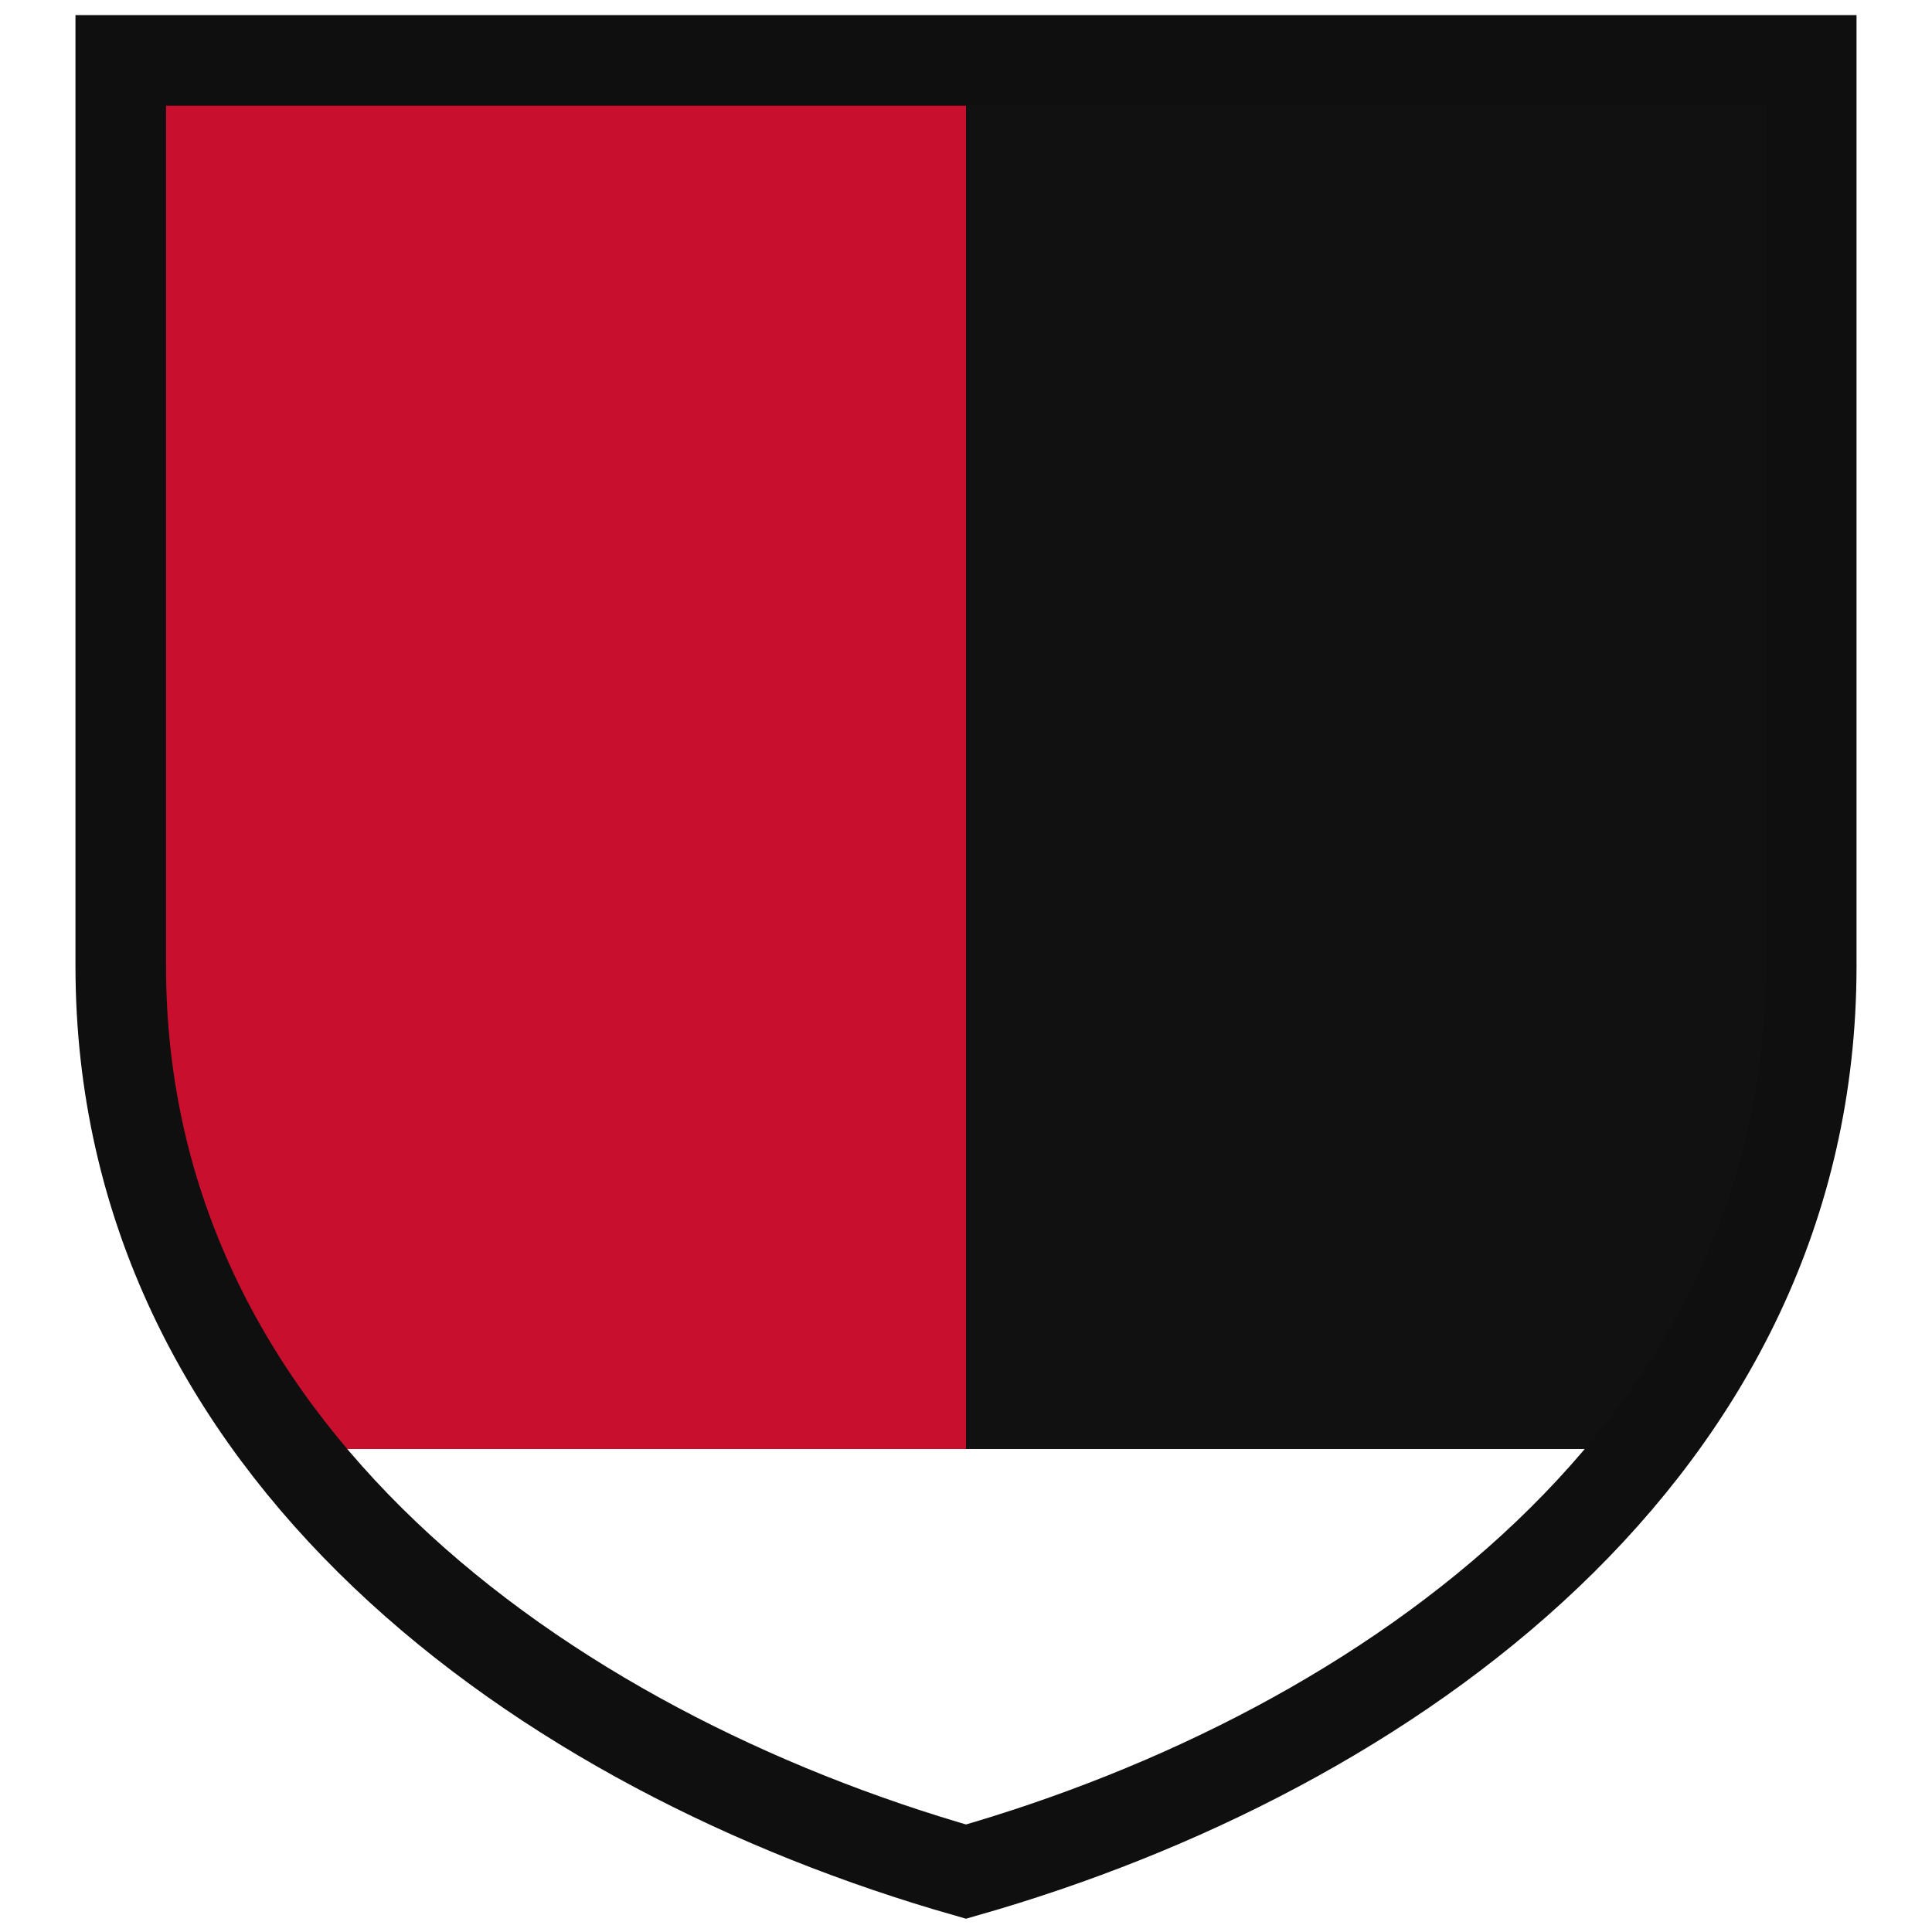
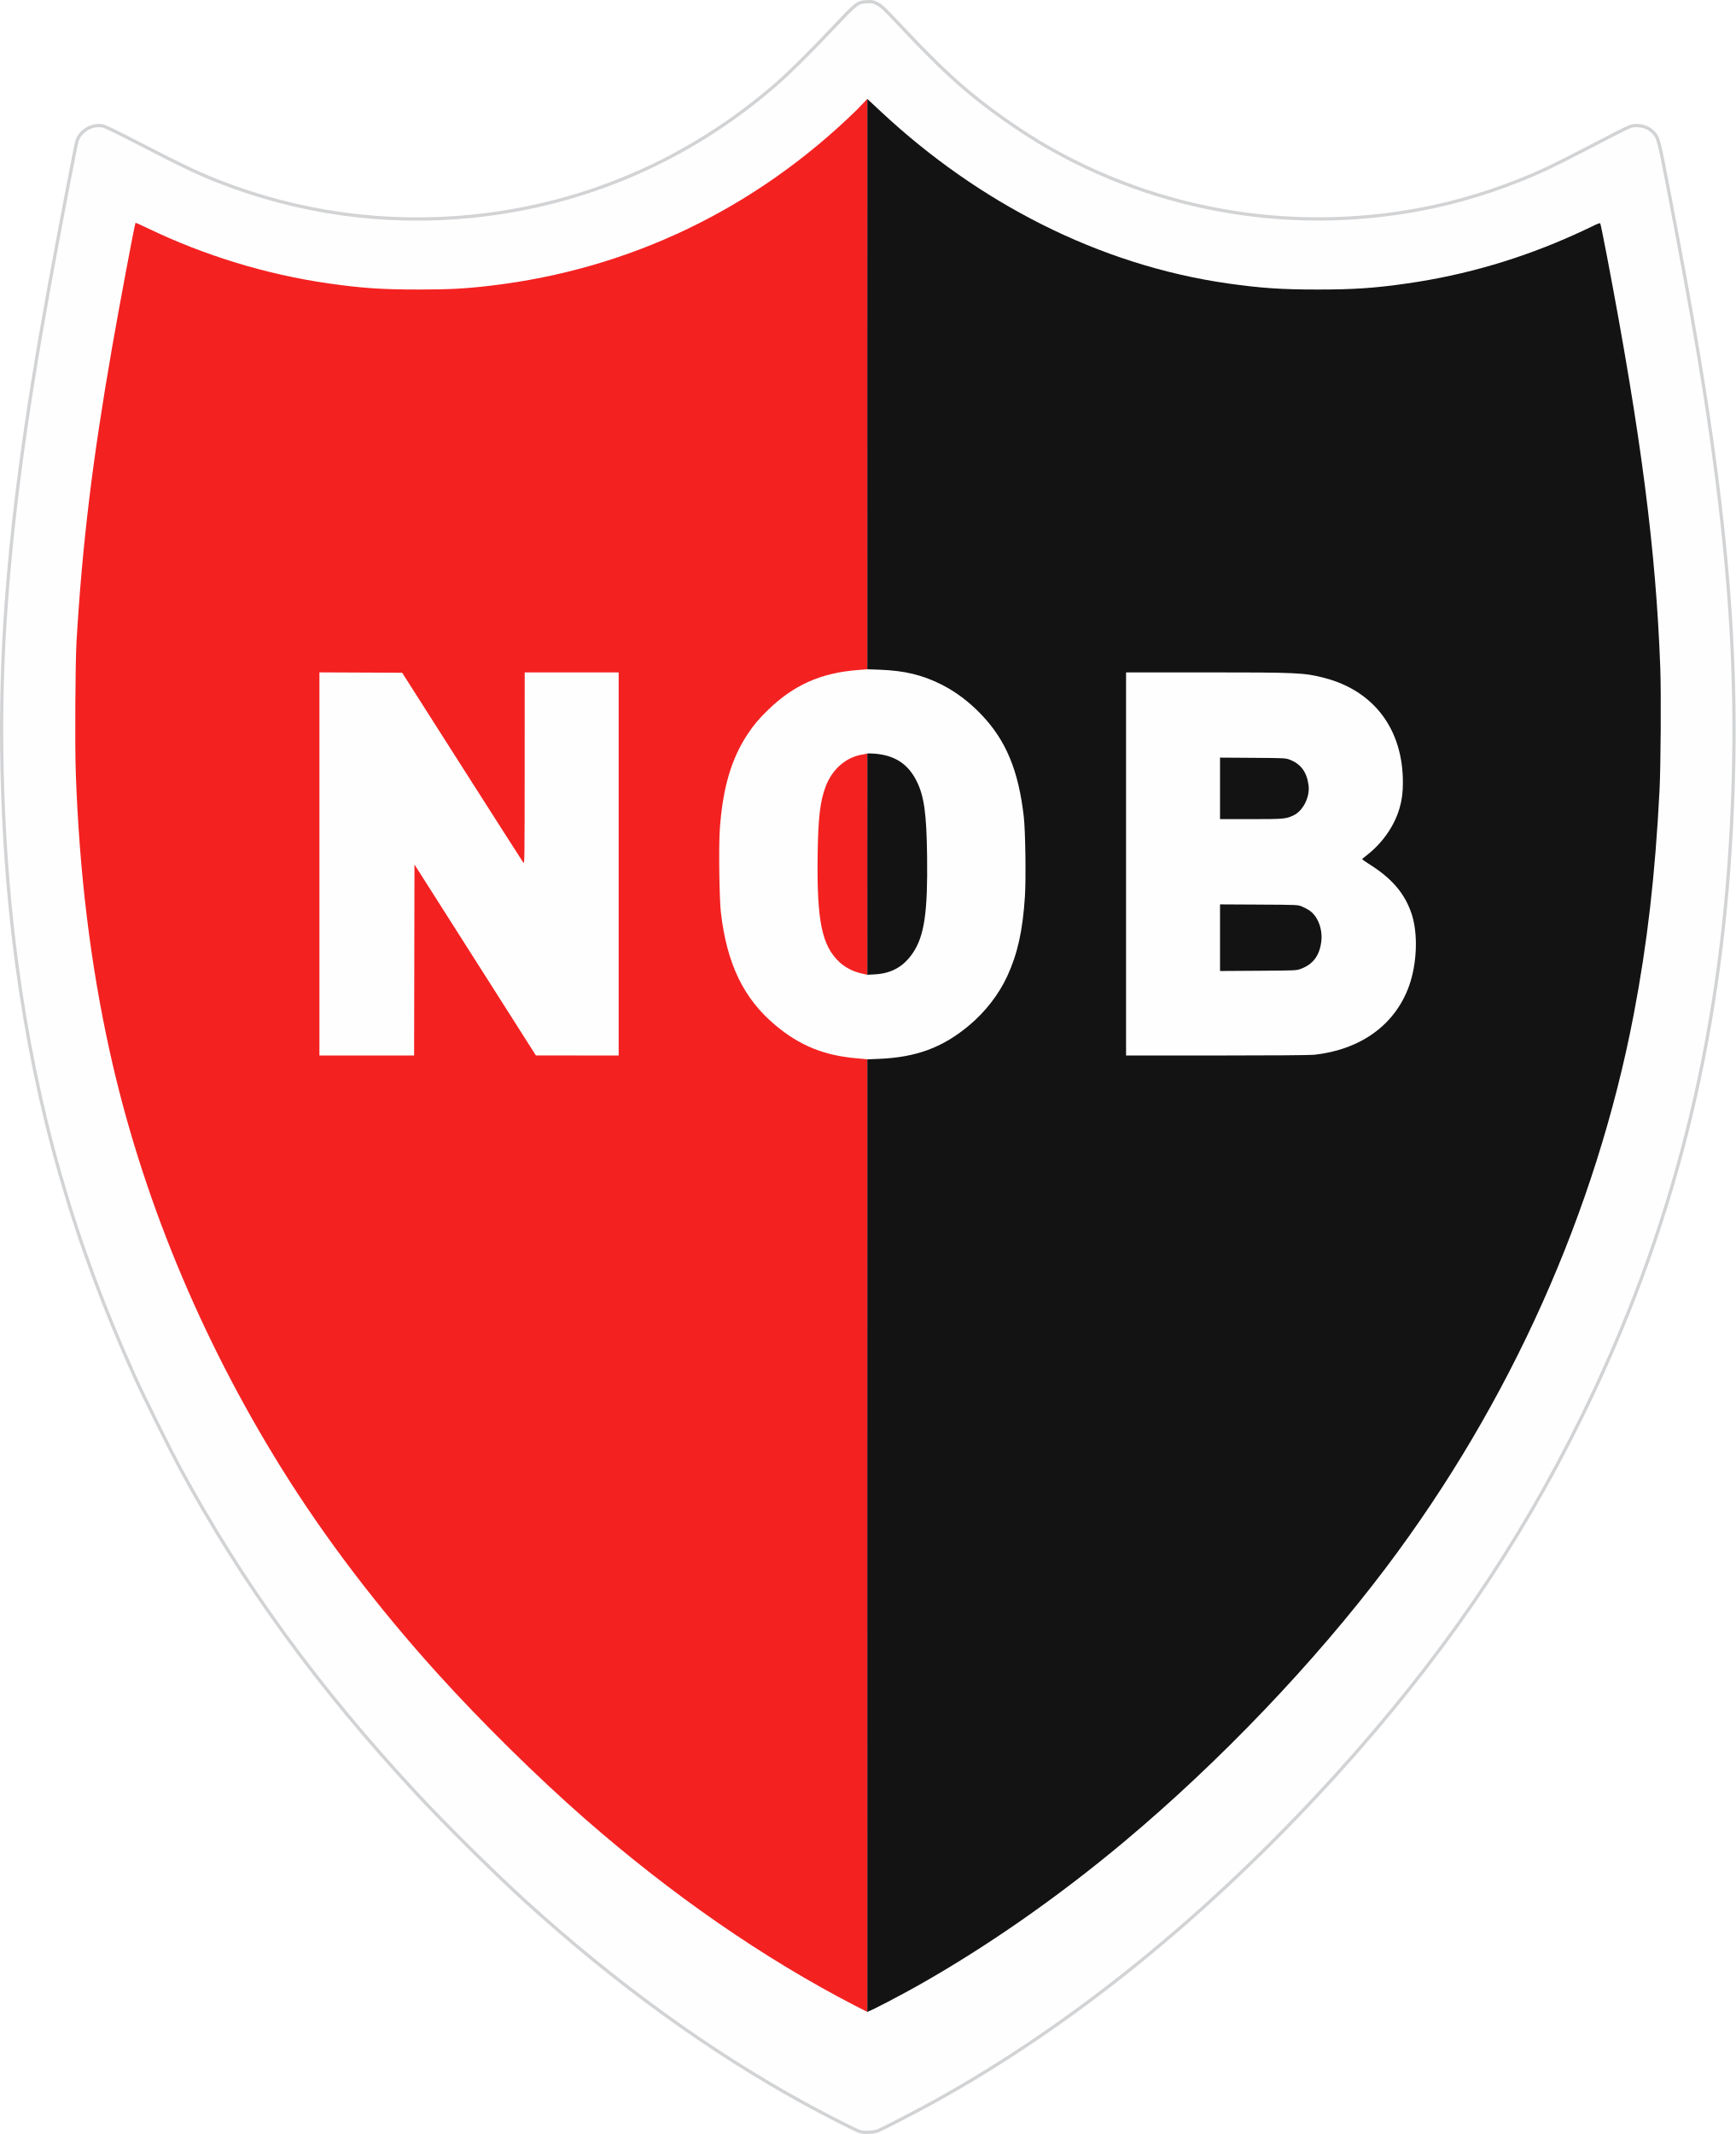
- <svg xmlns="http://www.w3.org/2000/svg" viewBox="0 0 64 64" width="64" height="64">
-   <clipPath id="c">
-     <path d="M4 2h56v30c0 16-14 26-28 30C18 58 4 48 4 32z" />
-   </clipPath>
-   <g clip-path="url(#c)">
-     <rect x="4" y="2" width="28" height="46" fill="#c8102e" />
-     <rect x="32" y="2" width="28" height="46" fill="#111111" />
+ <svg xmlns="http://www.w3.org/2000/svg" viewBox="0 0 500 614.672" height="614.672" width="500" id="svg857" version="1.1">
+   <defs id="defs861" />
+   <g transform="translate(-1986.224,-1.485977)" id="g865">
+     <g transform="matrix(0.2082186,0,0,0.2082186,1572.655,1.176569)" id="g1456">
+       <g id="g1430" transform="translate(3403.551,295.3709)">
+         <g id="g1448" transform="translate(-1691.399,-294.7505)">
+           <path id="path1442" d="m 1464,2949.713 c -5.157,-1.468 -46.519,-22.53 -76.89,-39.154 C 1256.294,2838.958 1125.282,2744.098 1001,2630.995 958.404,2592.229 891.021,2525.549 851.44,2482.993 713.97,2335.189 609.78,2191.943 523.046,2031.5 509.13,2005.757 472.809,1932.506 460.804,1905.972 375.994,1718.52 324.173,1537.158 297.089,1333 c -20.202,-152.277 -25.903,-320.289 -16.051,-473 8.844,-137.076 27.649,-279.318 61.475,-465 14.381,-78.94 36.373,-193.968 38.046,-199 4.807,-14.453 20.695,-23.796 35.642,-20.962 3.413,0.647 21.383,9.423 55.412,27.06 52.351,27.134 75.87,38.319 103.547,49.243 112.087,44.24 232.542,60.836 352.741,48.598 156.828,-15.967 301.644,-79.086 421.339,-183.642 17.585,-15.361 46.772,-44.359 78.441,-77.933 31.567,-33.466 32.928,-34.51 45.805,-35.139 7.496,-0.366 8.431,-0.177 14.511,2.942 5.694,2.921 9.643,6.675 31.907,30.333 54.071,57.459 83.293,84.511 125.595,116.269 19.691,14.783 47.956,33.81 67.5,45.439 163.392,97.219 358.372,128.791 545.5,88.331 51.527,-11.141 104.631,-29.003 155,-52.137 7.7,-3.536 32.675,-16.123 55.5,-27.97 64.807,-33.636 61.059,-31.93 69.949,-31.842 8.88,0.088 16.582,3.279 22.398,9.28 7.084,7.309 7.626,9.346 21.024,79.129 34.698,180.721 52.692,287.993 66.593,397 22.917,179.712 29.035,324.502 20.513,485.5 -15.938,301.104 -81.626,559.837 -206.959,815.174 -88.856,181.023 -196.892,338.138 -342.909,498.685 -173.067,190.289 -362.647,343.952 -554.946,449.808 -22.75,12.524 -68.789,36.374 -75.644,39.188 -5.75,2.36 -18.976,3.078 -25.02,1.358 z" style="fill:#fefefe;fill-opacity:1;stroke:#d2d3d5;stroke-width:4.5;stroke-miterlimit:4;stroke-dasharray:none;stroke-opacity:1" />
+           <path id="path1436" d="M 1457,2775.381 C 1330.556,2709.984 1203.994,2622.44 1083.5,2517.026 1017.707,2459.468 940.569,2383.466 879.95,2316.474 796.625,2224.389 723.661,2128.497 663.877,2032.5 551.338,1851.791 469.925,1654.475 426.028,1456.033 399.219,1334.844 383.812,1208.476 378.912,1069.601 377.589,1032.098 378.236,917.155 379.932,888.5 387.927,753.432 401.858,638.163 429.061,482 c 10.37,-59.533 31.483,-171.877 32.489,-172.884 0.245,-0.245 7.534,2.975 16.198,7.156 78.846,38.052 164.875,64.343 250.752,76.631 45.829,6.558 74.23,8.492 124.5,8.479 43.197,-0.011 64.583,-1.161 100.5,-5.405 191.94,-22.676 365.843,-106.277 506.25,-243.37 L 1474,137.691 v 788.997 l -13.75,1.099 c -51.015,4.079 -88.125,20.783 -123.619,55.179 -12.781,12.386 -20.029,21.012 -28.593,34.033 -22.422,34.091 -34.154,74.489 -38.094,131.171 -1.639,23.583 -0.717,95.675 1.467,114.674 8.199,71.338 31.439,119.441 75.531,156.34 33.953,28.414 67.844,42.064 113.684,45.786 6.991,0.568 10.708,1.094 13.374,1.331 v 1317.698 l -17,-8.619 z M 847.246,1328.872 847.5,1196.744 l 84,132.078 84,132.078 57.25,0.05 57.25,0.05 V 1196 931 h -65 -65 l -0.044,132.75 c -0.041,121.135 -0.183,132.575 -1.624,130.75 -0.868,-1.1 -38.991,-60.725 -84.717,-132.5 L 830.477,931.5 773.239,931.242 716,930.984 V 1195.992 1461 h 65.496 65.496 z m 616.977,18.193 c -10.647,-2.616 -21.287,-8.258 -28.768,-15.256 -24.389,-22.815 -31.373,-56.971 -30.175,-147.578 0.685,-51.813 3.341,-74.68 11.065,-95.24 9.258,-24.649 29.073,-41.496 52.405,-44.559 l 5.25,-1.128 v 305.988 c -0.688,-0.041 -5.775,-1.243 -9.777,-2.226 z" style="fill:#f42121;fill-opacity:1" />
+           <path id="path1434" d="m 1474.497,2125 c 0,-362.725 0.114,-511.113 0.253,-329.75 0.139,181.363 0.139,478.137 0,659.5 -0.139,181.363 -0.253,32.975 -0.253,-329.75 z m -0.01,-928.5 c 0,-84.15 0.118,-118.427 0.263,-76.171 0.144,42.256 0.144,111.106 0,153 -0.144,41.894 -0.263,7.321 -0.263,-76.829 z m 0.01,-664 c 0,-217.25 0.115,-306.274 0.255,-197.831 0.14,108.443 0.14,286.193 0,395 -0.14,108.807 -0.255,20.081 -0.255,-197.169 z" style="fill:#bb1d1d" />
+           <path id="path1432" d="m 1474,1466.302 16.444,-0.689 c 51.813,-2.17 88.187,-15.86 124.614,-46.41 22.182,-18.603 40.876,-42.733 52.45,-67.703 14.338,-30.931 21.512,-63.181 24.56,-110.412 1.591,-24.645 0.688,-90.347 -1.51,-109.883 -7.241,-64.366 -24.657,-106.289 -59.036,-142.106 -16.918,-17.625 -35.217,-31.378 -54.969,-41.313 -26.312,-13.234 -50.801,-19.14 -84.803,-20.453 l -17.75,-0.646 v -788.997 l 19.75,18.416 c 133.011,124.025 299.303,211.237 479.25,236.876 45.339,6.46 74.253,8.413 124.5,8.408 49.834,-0.005 78.684,-1.982 123.884,-8.488 80.645,-11.609 157.513,-34.161 232.983,-68.356 9.277,-4.203 20.471,-9.454 24.876,-11.669 4.404,-2.215 8.351,-3.656 8.77,-3.202 0.419,0.453 4.626,21.074 9.349,45.824 47.086,246.747 67.76,406.296 73.731,569 1.303,35.497 0.68,136.534 -1.047,170 -6.065,117.503 -16.884,211.441 -35.646,309.5 -52.105,272.334 -170.785,537.365 -342.744,765.402 -99.029,131.323 -230.373,268.81 -362.091,379.025 -92.153,77.109 -190.506,145.673 -286.566,199.771 -20.924,11.784 -62.503,33.742 -69,35.803 z m 618.5,-6.324 c 64.389,-7.195 111.701,-41.511 130.947,-94.978 11.199,-31.111 12.702,-72.851 3.601,-100.015 -9.57,-28.564 -27.538,-49.422 -59.859,-69.483 -5.121,-3.179 -8.946,-6.079 -8.5,-6.444 0.446,-0.366 4.079,-3.284 8.073,-6.485 20.854,-16.711 36.688,-39.842 43.599,-63.69 3.334,-11.506 4.639,-21.604 4.639,-35.904 0,-73.249 -40.059,-126.52 -108.5,-144.287 -27.995,-7.267 -36.73,-7.673 -165.25,-7.684 L 1832,931 v 265 265 l 125.75,-0.01 c 77.615,-0.01 129.195,-0.393 134.75,-1.014 z M 1962,1298.008 v -46.09 l 53.75,0.291 c 53.218,0.288 53.805,0.313 59.355,2.558 3.083,1.247 7.681,3.643 10.219,5.324 12.143,8.043 19.105,26.489 16.669,44.159 -2.624,19.025 -11.568,30.719 -28.196,36.861 -6.248,2.308 -6.705,2.329 -59.047,2.657 l -52.75,0.331 z m 0,-206.556 v -42.547 l 45.25,0.297 c 43.459,0.286 45.474,0.382 50.918,2.443 15.589,5.901 23.88,17.08 26.305,35.469 2.135,16.19 -7.539,35.466 -20.968,41.778 -10.343,4.862 -13.167,5.108 -58.716,5.108 H 1962 Z m -488,-48.15 c 0.909,-0.349 8.625,-0.125 13.903,0.498 25.947,3.063 43.004,14.884 54.398,37.701 10.31,20.645 13.666,44.772 14.419,103.646 0.987,77.226 -3.732,109.887 -19.27,133.351 -12.738,19.237 -29.596,28.907 -52.7,30.232 l -10.75,0.559 z" style="fill:#141313;fill-opacity:1" />
+         </g>
+       </g>
+     </g>
  </g>
-   <path d="M4 2h56v30c0 16-14 26-28 30C18 58 4 48 4 32z" fill="none" stroke="#0f0f10" stroke-width="3" />
</svg>
